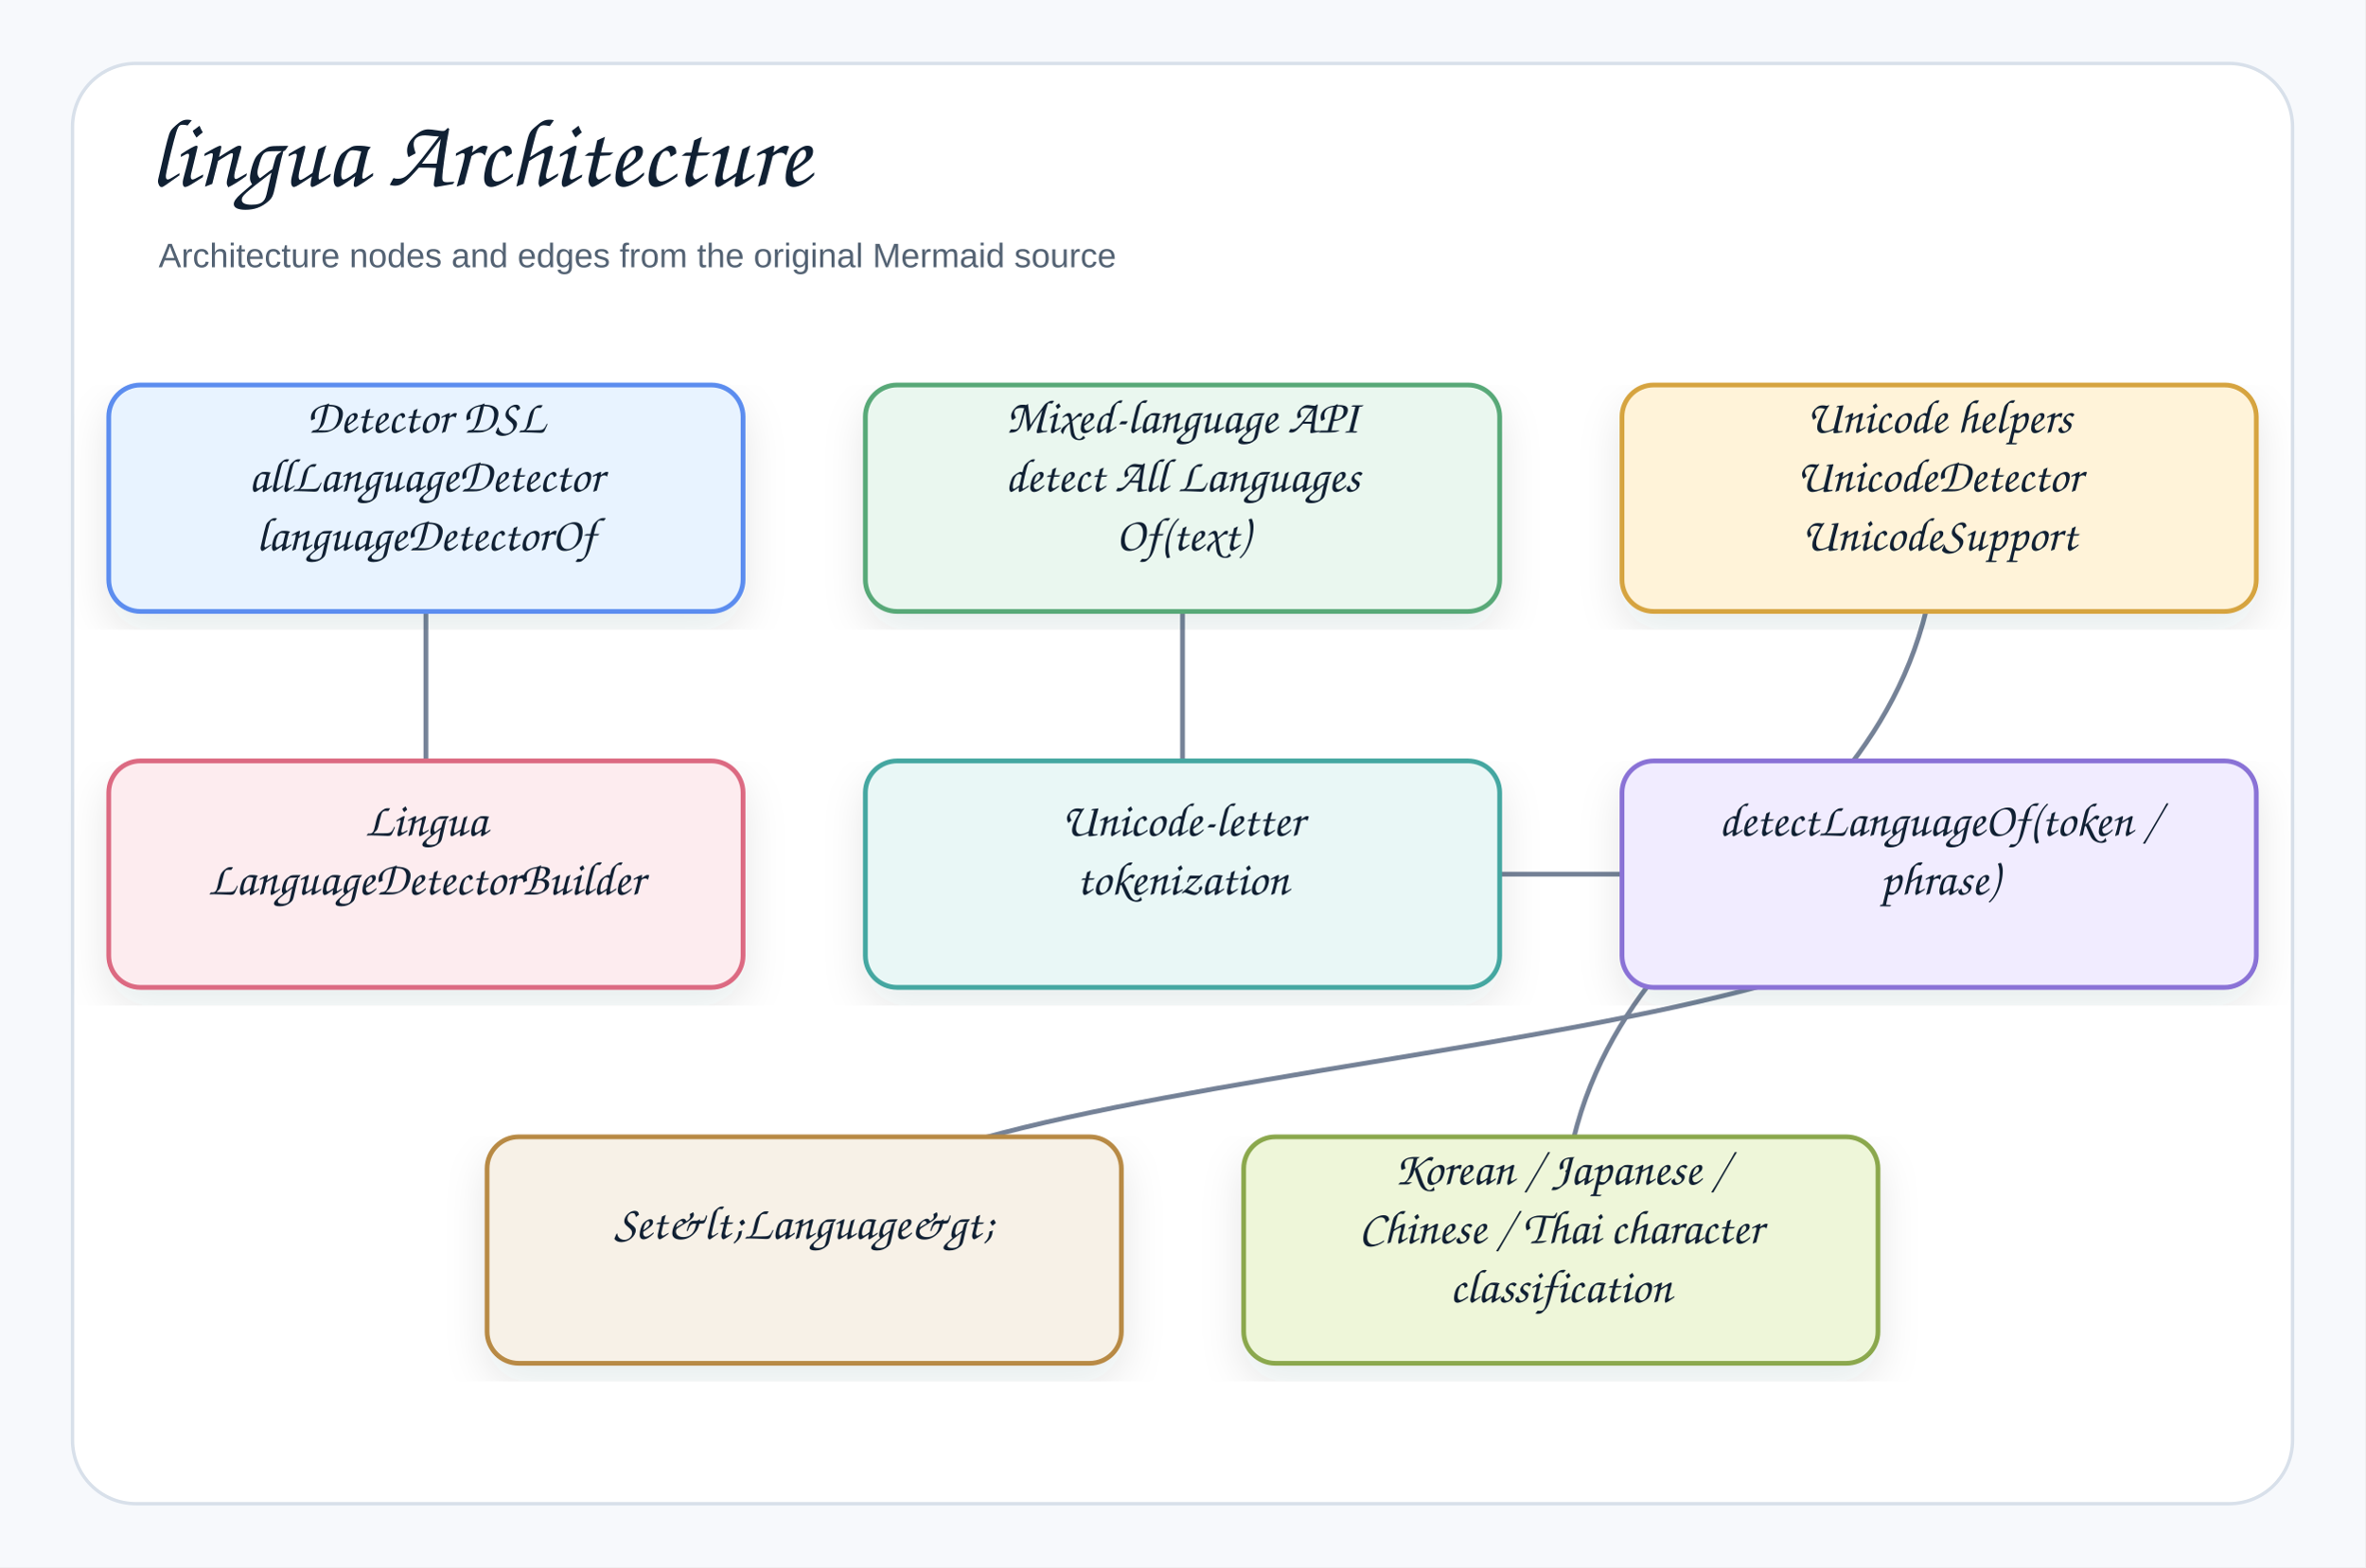
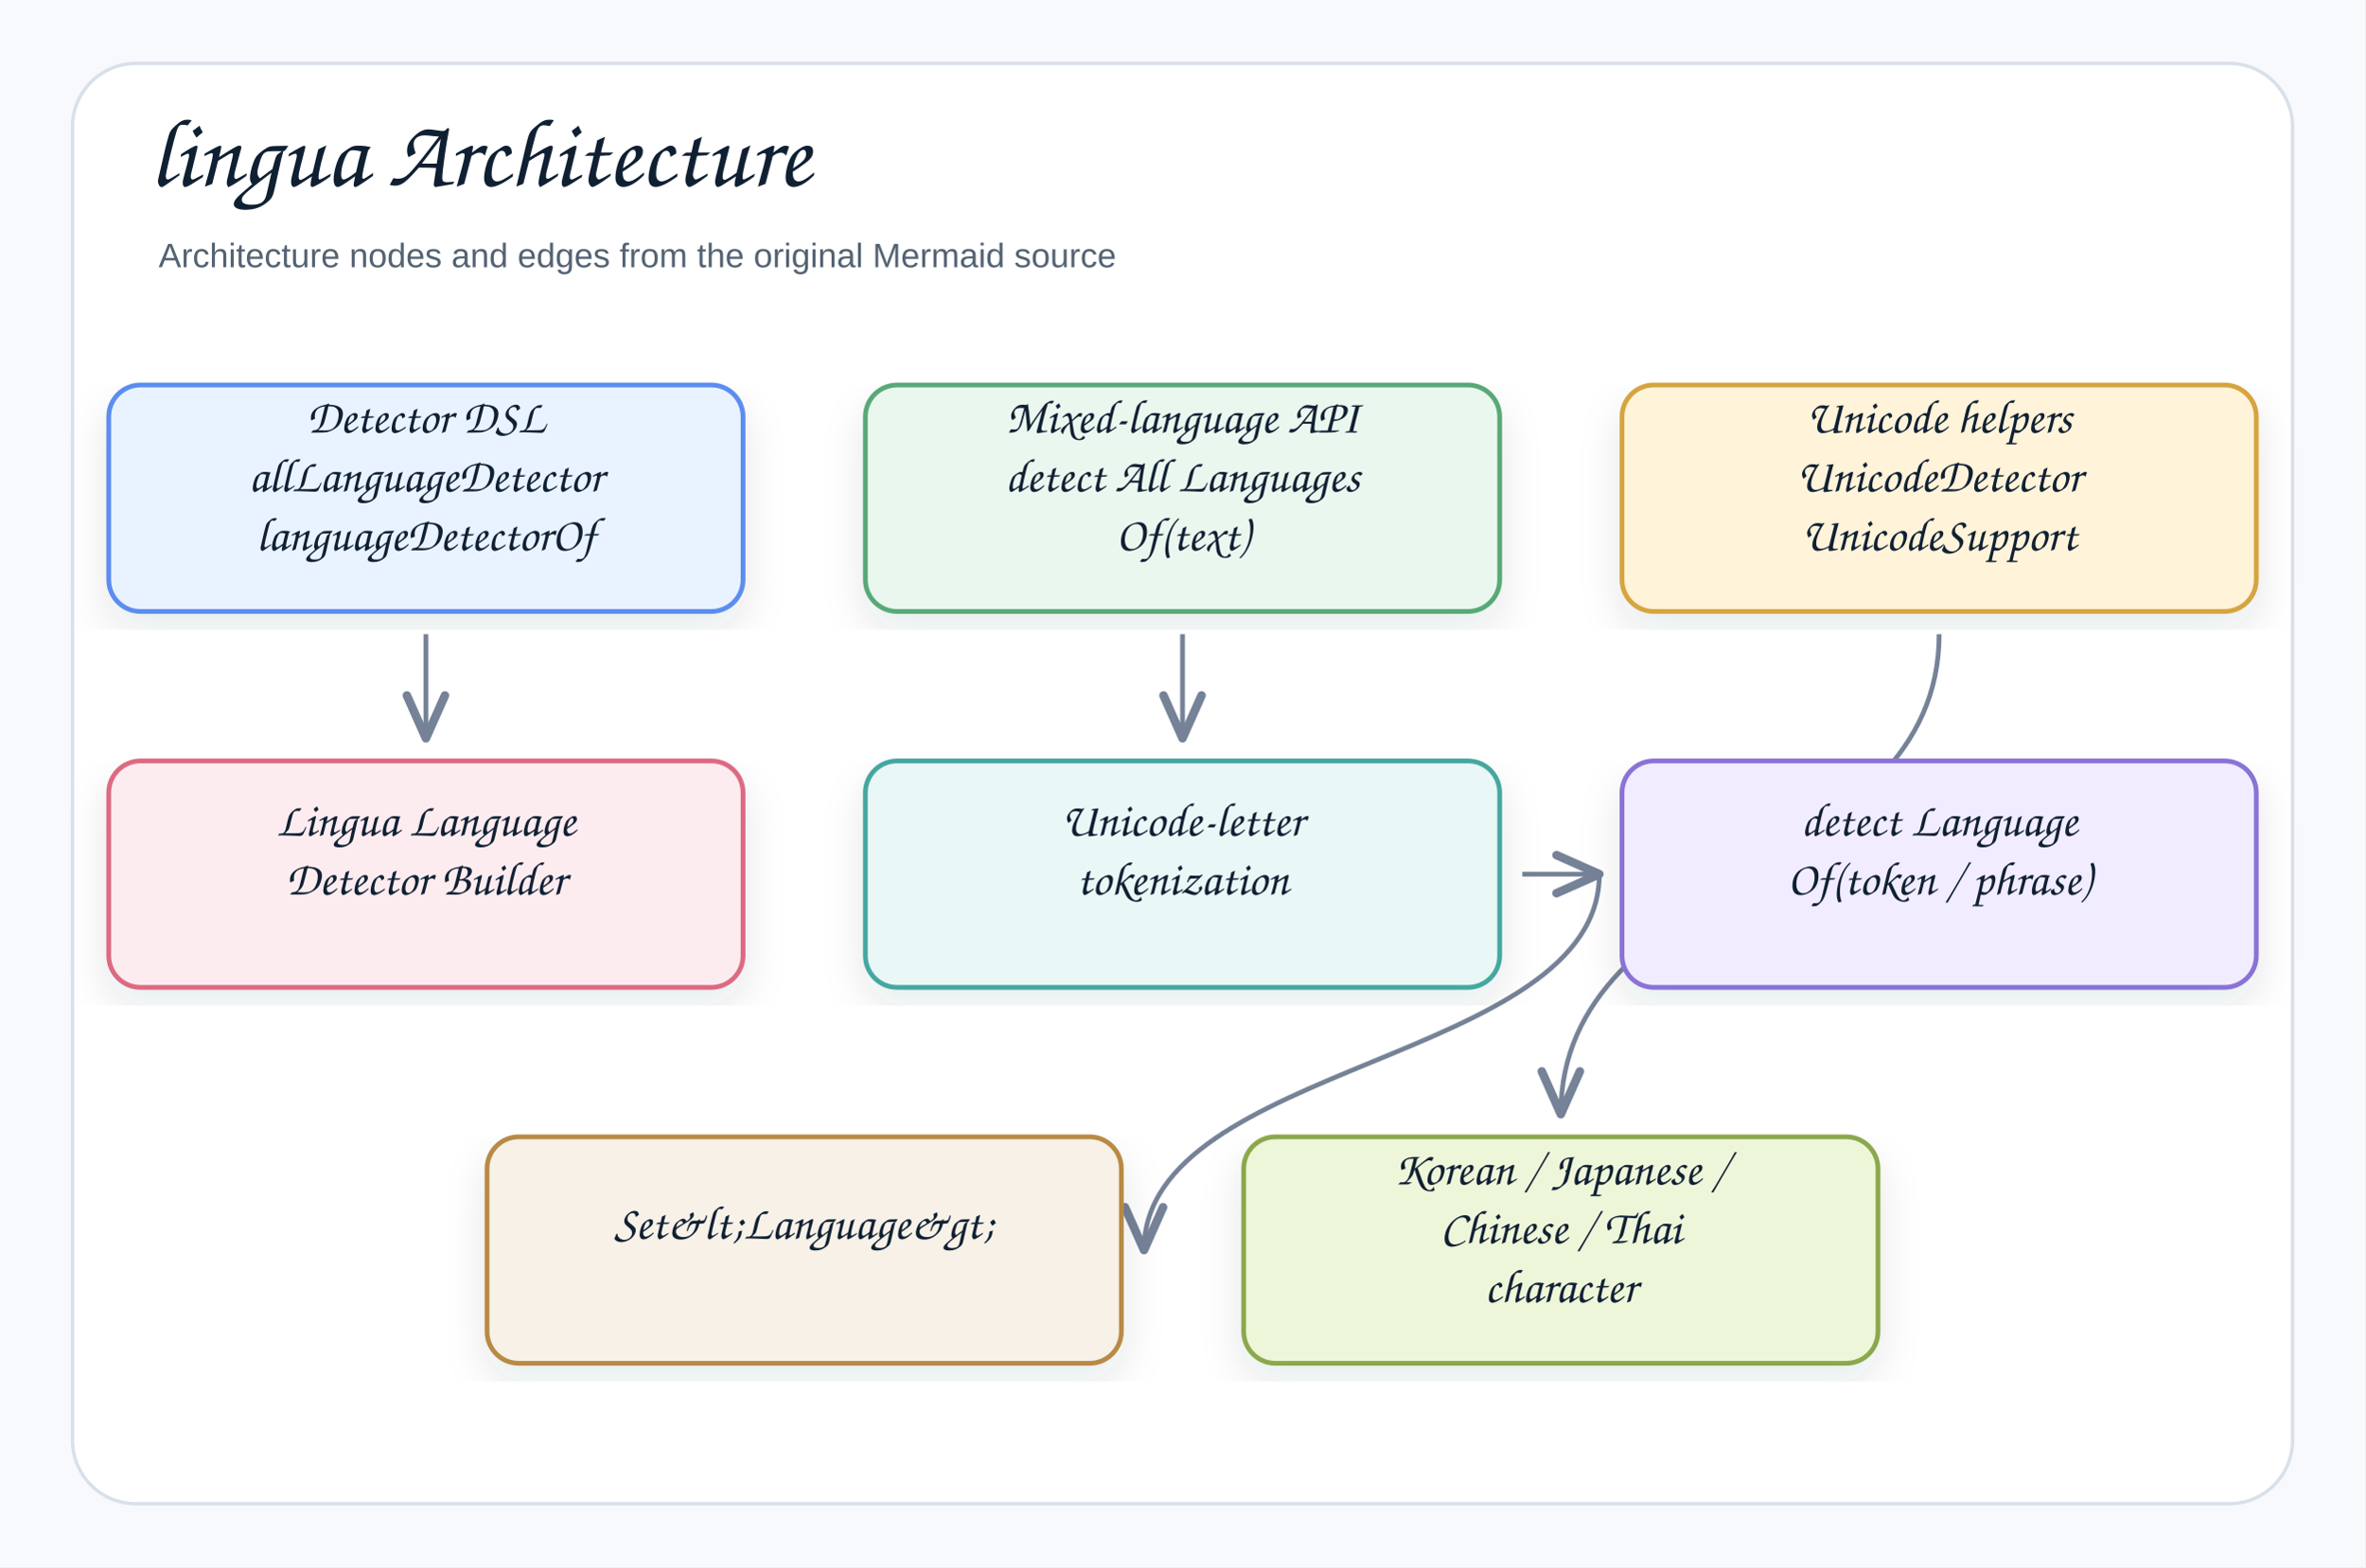
<svg xmlns="http://www.w3.org/2000/svg" width="1044" height="692" viewBox="0 0 1044 692" role="img" aria-label="lingua Architecture">
  <defs>
    <filter id="shadow" x="-8%" y="-8%" width="116%" height="116%">
      <feDropShadow dx="0" dy="8" stdDeviation="9" flood-color="#1f2937" flood-opacity="0.10" />
    </filter>
    <marker id="openArrow" markerWidth="12" markerHeight="10" refX="10" refY="5" orient="auto" markerUnits="strokeWidth">
      <path d="M 1 1 L 10 5 L 1 9" fill="none" stroke="#758297" stroke-width="1.8" stroke-linecap="round" stroke-linejoin="round" />
    </marker>
    <marker id="inherit" markerWidth="14" markerHeight="12" refX="12" refY="6" orient="auto" markerUnits="strokeWidth">
      <path d="M 0 1 L 12 6 L 0 11 Z" fill="#ffffff" stroke="#758297" stroke-width="1.8" />
    </marker>
    <style>
    .canvas{fill:#f7f9fc}.frame{fill:#fff;stroke:#d8e0ea;stroke-width:1.5}
    .title{font-family:"Architects Daughter","Comic Sans MS","Comic Sans",cursive;font-size:43px;font-weight:400;fill:#102033}
    .subtitle{font-family:"Comic Sans MS","Comic Sans","Comic Neue",Arial,sans-serif;font-size:15px;font-weight:400;fill:#536273}
    .label{font-family:"Architects Daughter","Comic Sans MS","Comic Sans",cursive;font-size:25px;font-weight:400;fill:#102033}
    .smallLabel{font-family:"Architects Daughter","Comic Sans MS","Comic Sans",cursive;font-size:21px;font-weight:400;fill:#102033}
    .mono{font-family:"Comic Sans MS","Comic Sans","Comic Neue",Arial,sans-serif;font-size:12px;font-weight:400;fill:#102033}
    .small{font-family:"Comic Sans MS","Comic Sans","Comic Neue",Arial,sans-serif;font-size:12px;font-weight:400;fill:#536273}
    .strong{font-family:"Comic Sans MS","Comic Sans","Comic Neue",Arial,sans-serif;font-size:13px;font-weight:400;fill:#102033}
    .card{stroke-width:2.1;filter:url(#shadow)}.compartment{stroke-width:1.5;fill:none}
    .line{stroke:#758297;stroke-width:2.1;fill:none;marker-end:url(#openArrow)}
    .plainLine{stroke:#758297;stroke-width:2.1;fill:none}
    .dashed{stroke:#758297;stroke-width:2.1;stroke-dasharray:7 6;fill:none;marker-end:url(#openArrow)}
    .inheritLine{stroke:#758297;stroke-width:2.2;fill:none;marker-end:url(#inherit)}
    .implLine{stroke:#758297;stroke-width:2.2;stroke-dasharray:8 7;fill:none;marker-end:url(#inherit)}
  </style>
  </defs>
  <rect class="canvas" width="1044" height="692" />
  <rect class="frame" x="32" y="28" width="980" height="636" rx="28" />
  <text class="title" x="66" y="82">lingua Architecture</text>
  <text class="subtitle" x="70" y="118">Architecture nodes and edges from the original Mermaid source</text>
-   <path class="line" d="M856 220 C856 386 689 386 689 552" />
-   <path class="line" d="M856 386 C856 469 355 469 355 552" />
-   <path class="line" d="M522 386 C522 386 856 386 856 386" />
-   <path class="line" d="M522 220 C522 303 522 303 522 386" />
-   <path class="line" d="M188 220 C188 303 188 303 188 386" />
+   <path class="line" d="M856 280 C856 386 689 386 689 492" />
+   <path class="line" d="M706 386 C706 469 505 469 505 552" />
+   <path class="line" d="M672 386 C672 386 706 386 706 386" />
+   <path class="line" d="M522 280 C522 303 522 303 522 326" />
+   <path class="line" d="M188 280 C188 303 188 303 188 326" />
  <g transform="translate(48,170)">
    <rect class="card" x="0" y="0" width="280" height="100" rx="14" fill="#E8F3FF" stroke="#5B8DEF" />
    <text class="smallLabel" x="140" y="21" text-anchor="middle">Detector DSL</text>
    <text class="smallLabel" x="140" y="47" text-anchor="middle">allLanguageDetector</text>
    <text class="smallLabel" x="140" y="73" text-anchor="middle">languageDetectorOf</text>
  </g>
  <g transform="translate(382,170)">
    <rect class="card" x="0" y="0" width="280" height="100" rx="14" fill="#EAF7EF" stroke="#58A978" />
    <text class="smallLabel" x="140" y="21" text-anchor="middle">Mixed-language API</text>
    <text class="smallLabel" x="140" y="47" text-anchor="middle">detect All Languages</text>
    <text class="smallLabel" x="140" y="73" text-anchor="middle">Of(text)</text>
  </g>
  <g transform="translate(716,170)">
    <rect class="card" x="0" y="0" width="280" height="100" rx="14" fill="#FFF3D9" stroke="#D6A441" />
    <text class="smallLabel" x="140" y="21" text-anchor="middle">Unicode helpers</text>
    <text class="smallLabel" x="140" y="47" text-anchor="middle">UnicodeDetector</text>
    <text class="smallLabel" x="140" y="73" text-anchor="middle">UnicodeSupport</text>
  </g>
  <g transform="translate(48,336)">
    <rect class="card" x="0" y="0" width="280" height="100" rx="14" fill="#FDECEF" stroke="#DC6B82" />
-     <text class="smallLabel" x="140" y="33" text-anchor="middle">Lingua</text>
-     <text class="smallLabel" x="140" y="59" text-anchor="middle">LanguageDetectorBuilder</text>
+     <text class="smallLabel" x="140" y="33" text-anchor="middle">Lingua Language</text>
+     <text class="smallLabel" x="140" y="59" text-anchor="middle">Detector Builder</text>
  </g>
  <g transform="translate(382,336)">
    <rect class="card" x="0" y="0" width="280" height="100" rx="14" fill="#E9F7F6" stroke="#45A7A1" />
    <text class="smallLabel" x="140" y="33" text-anchor="middle">Unicode-letter</text>
    <text class="smallLabel" x="140" y="59" text-anchor="middle">tokenization</text>
  </g>
  <g transform="translate(716,336)">
    <rect class="card" x="0" y="0" width="280" height="100" rx="14" fill="#F1ECFF" stroke="#8A72D6" />
-     <text class="smallLabel" x="140" y="33" text-anchor="middle">detectLanguageOf(token /</text>
-     <text class="smallLabel" x="140" y="59" text-anchor="middle">phrase)</text>
+     <text class="smallLabel" x="140" y="33" text-anchor="middle">detect Language</text>
+     <text class="smallLabel" x="140" y="59" text-anchor="middle">Of(token / phrase)</text>
  </g>
  <g transform="translate(215,502)">
    <rect class="card" x="0" y="0" width="280" height="100" rx="14" fill="#F7F1E7" stroke="#B88A44" />
    <text class="smallLabel" x="140" y="45" text-anchor="middle">Set&amp;lt;Language&amp;gt;</text>
  </g>
  <g transform="translate(549,502)">
    <rect class="card" x="0" y="0" width="280" height="100" rx="14" fill="#EEF6D9" stroke="#8BA84D" />
    <text class="smallLabel" x="140" y="21" text-anchor="middle">Korean / Japanese /</text>
-     <text class="smallLabel" x="140" y="47" text-anchor="middle">Chinese / Thai character</text>
-     <text class="smallLabel" x="140" y="73" text-anchor="middle">classification</text>
+     <text class="smallLabel" x="140" y="47" text-anchor="middle">Chinese / Thai</text>
+     <text class="smallLabel" x="140" y="73" text-anchor="middle">character</text>
  </g>
</svg>
